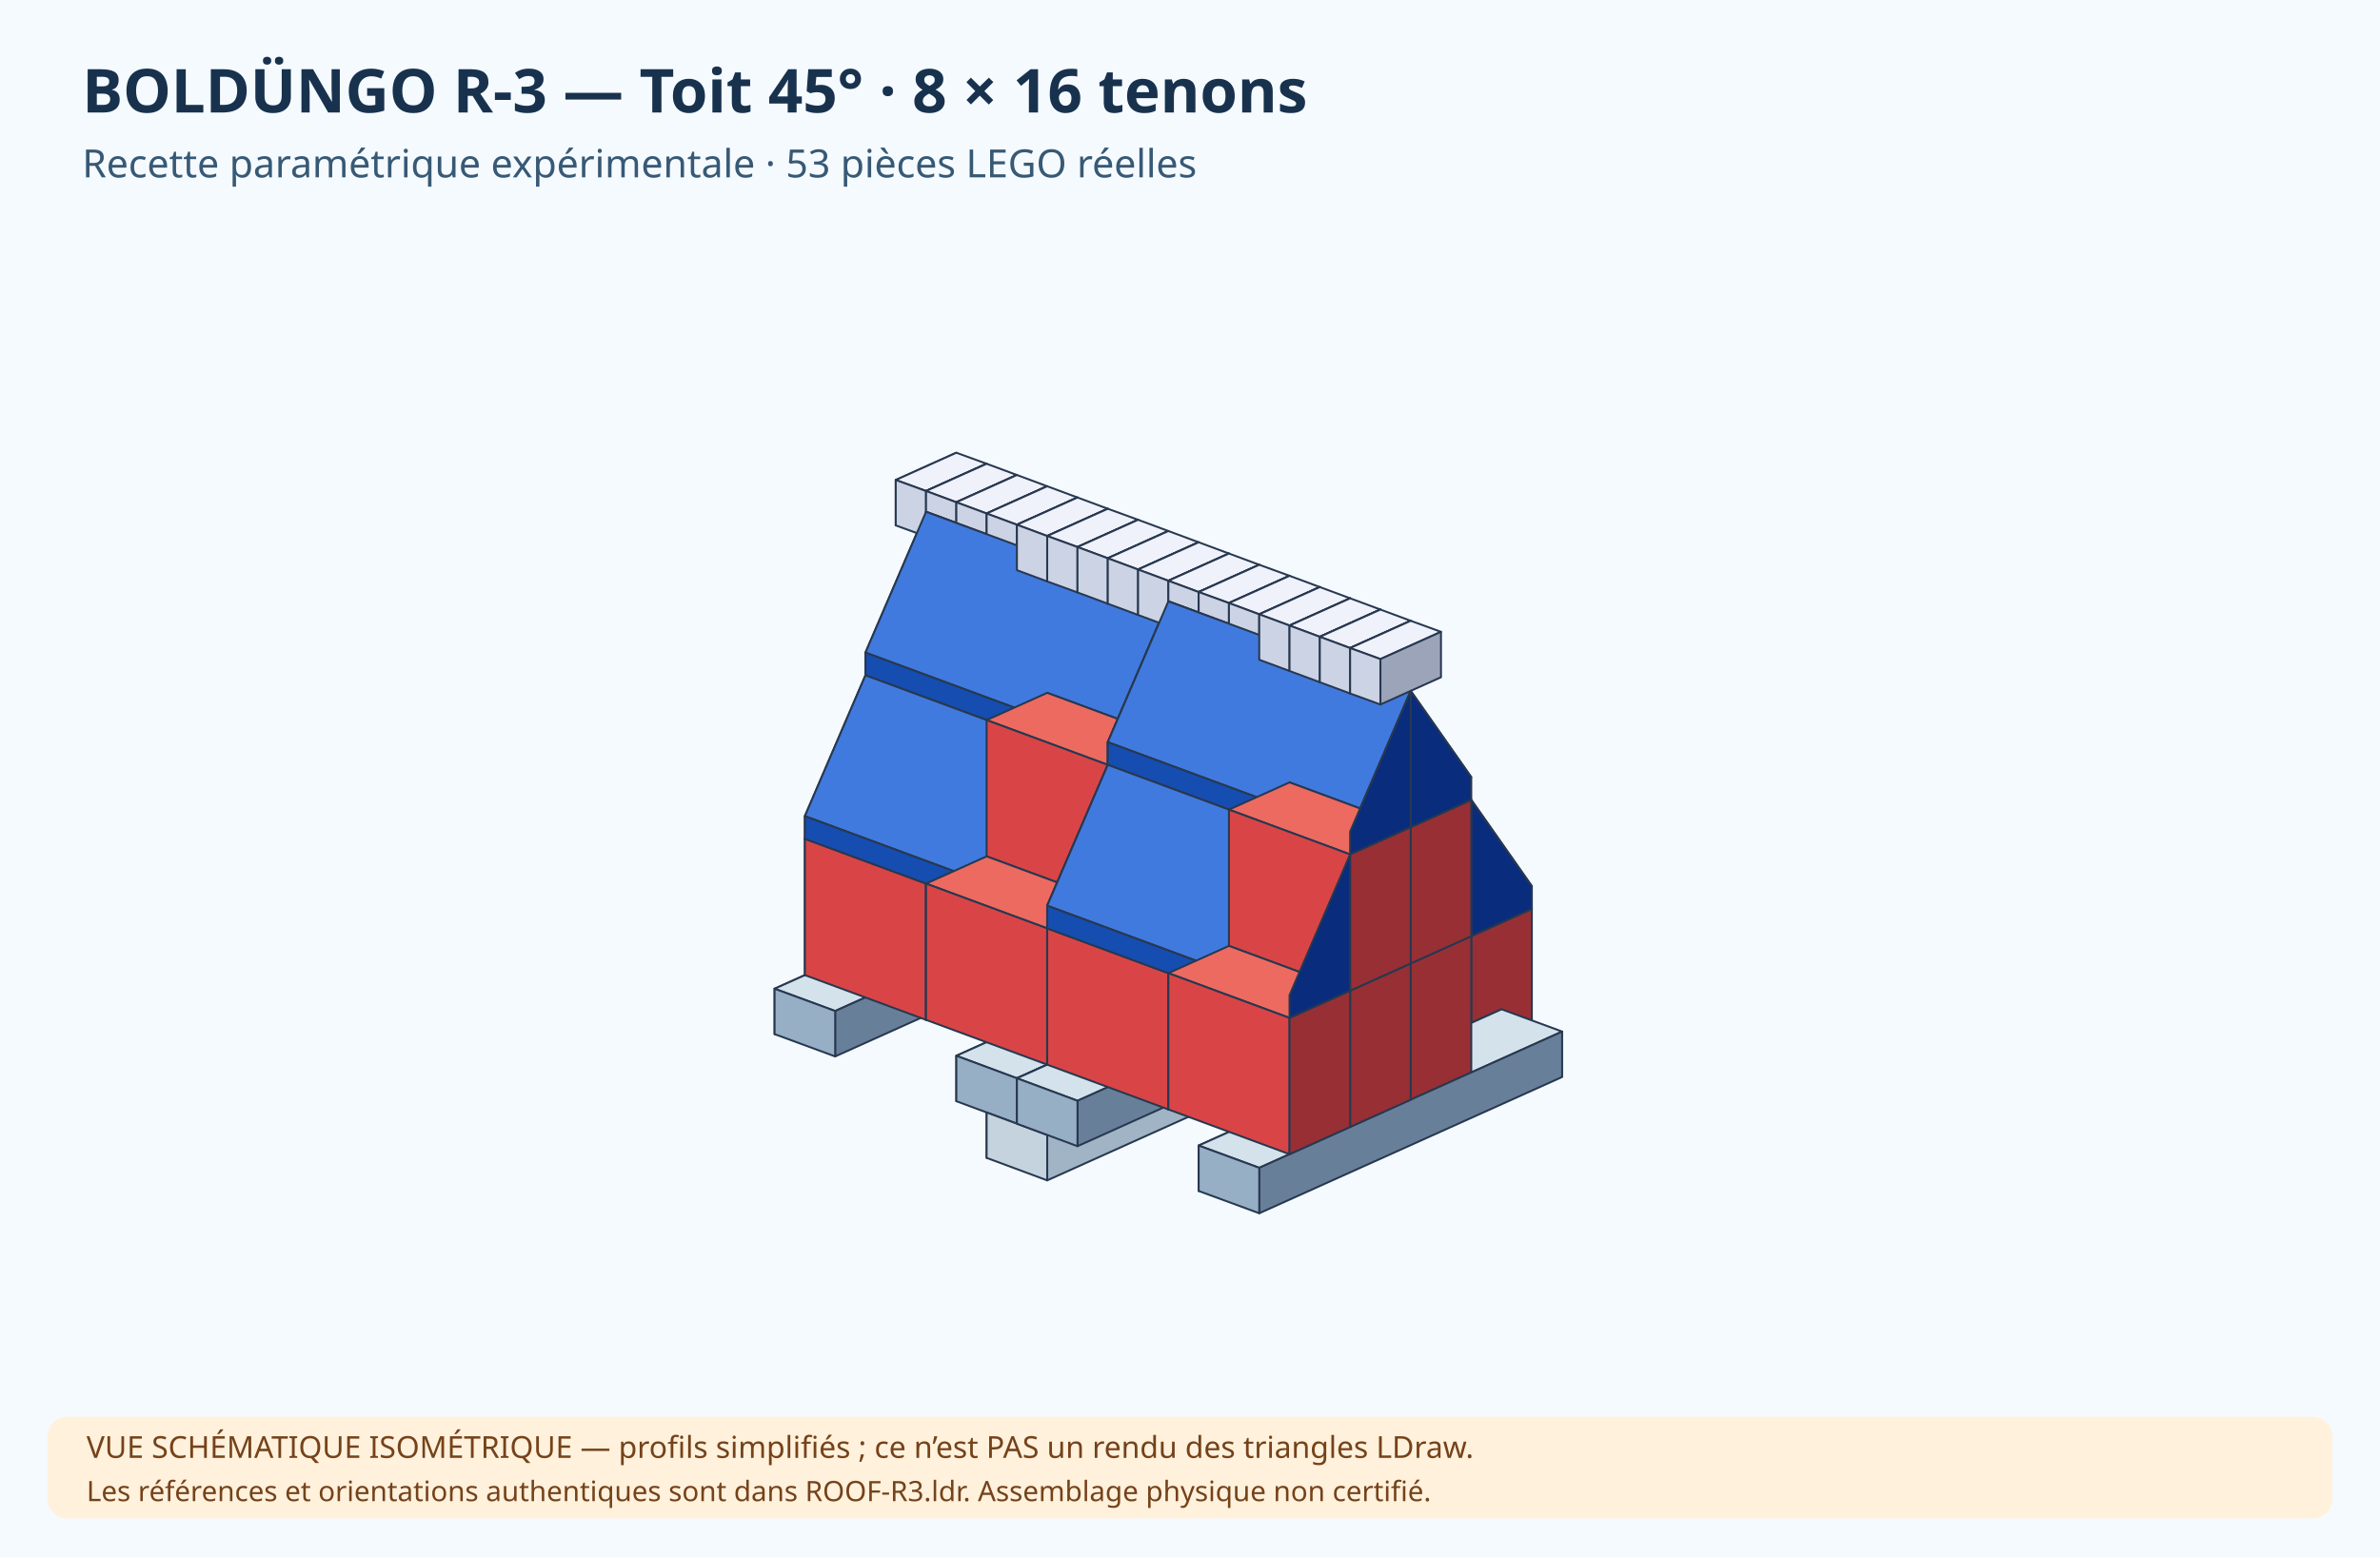
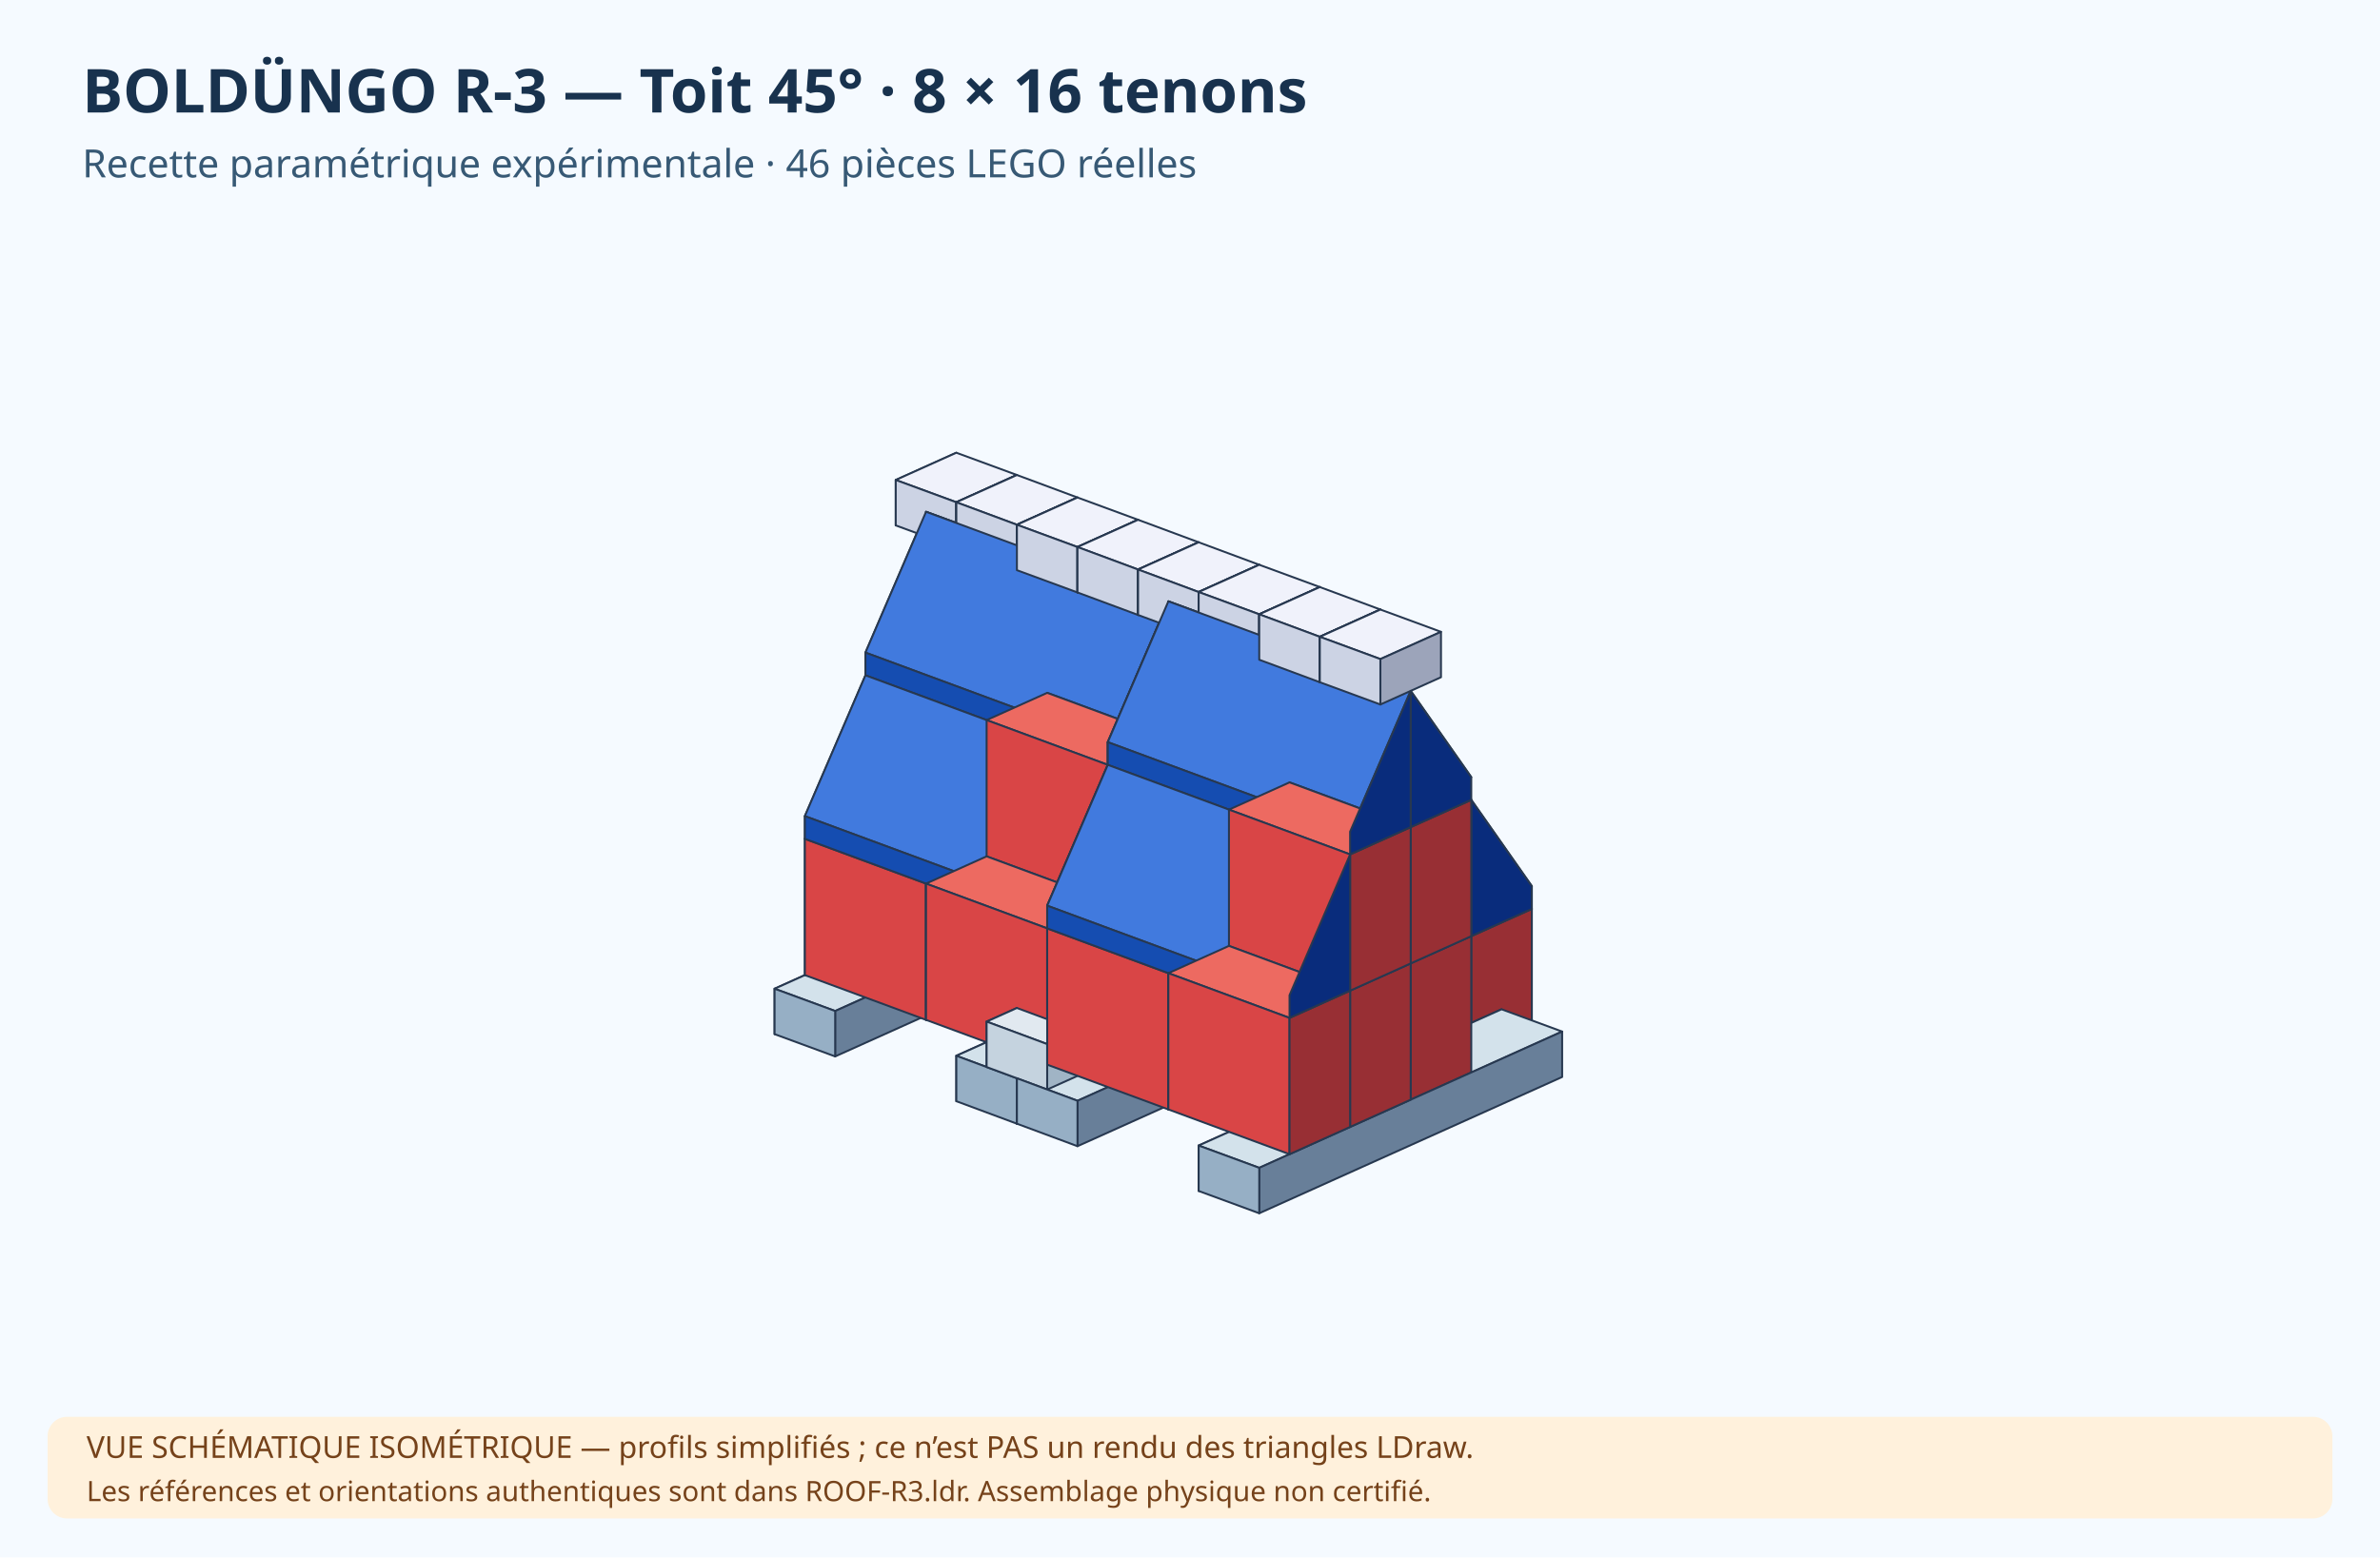
<svg xmlns="http://www.w3.org/2000/svg" width="1100" height="720" viewBox="0 0 1100 720">
  <rect width="1100" height="720" fill="#f5faff" />
  <text x="38" y="52" font-size="28" font-family="sans-serif" fill="#18324e" font-weight="bold">BOLDÜNGO R-3 — Toit 45° · 8 × 16 tenons</text>
-   <text x="38" y="82" font-size="18" font-family="sans-serif" fill="#375975">Recette paramétrique expérimentale · 53 pièces LEGO réelles</text>
+   <text x="38" y="82" font-size="18" font-family="sans-serif" fill="#375975">Recette paramétrique expérimentale · 46 pièces LEGO réelles</text>
  <g stroke-linejoin="round">
    <polygon points="484.0,400.4 456.0,413.0 456.0,350.0 484.0,337.4" fill="#982f34" stroke="#273850" stroke-width="0.9" />
    <polygon points="484.0,337.4 456.0,350.0 456.0,287.0 484.0,326.9" fill="#092c7c" stroke="#273850" stroke-width="0.9" />
    <polygon points="456.0,413.0 428.0,425.6 428.0,362.6 456.0,350.0" fill="#982f34" stroke="#273850" stroke-width="0.9" />
    <polygon points="484.0,337.4 456.0,350.0 512.0,370.7 540.0,358.1" fill="#ed6a61" stroke="#273850" stroke-width="0.9" />
    <polygon points="456.0,350.0 428.0,362.6 428.0,299.6 456.0,287.0" fill="#982f34" stroke="#273850" stroke-width="0.9" />
    <polygon points="456.0,287.0 428.0,299.6 428.0,236.6 456.0,276.5" fill="#092c7c" stroke="#273850" stroke-width="0.9" />
    <polygon points="498.0,415.1 358.0,478.1 358.0,457.1 498.0,394.1" fill="#687f99" stroke="#273850" stroke-width="0.9" />
    <polygon points="456.0,413.0 512.0,433.7 512.0,370.7 456.0,350.0" fill="#d94546" stroke="#273850" stroke-width="0.9" />
    <polygon points="442.0,230.3 414.0,242.9 414.0,221.9 442.0,209.3" fill="#9ca4ba" stroke="#273850" stroke-width="0.9" />
-     <polygon points="442.0,209.3 414.0,221.9 428.0,227.0 456.0,214.4" fill="#f0f2fb" stroke="#273850" stroke-width="0.9" />
    <polygon points="498.0,394.1 358.0,457.1 386.0,467.4 526.0,404.4" fill="#d3e2eb" stroke="#273850" stroke-width="0.9" />
    <polygon points="540.0,421.1 512.0,433.7 512.0,370.7 540.0,358.1" fill="#982f34" stroke="#273850" stroke-width="0.9" />
+     <polygon points="428.0,425.6 400.0,438.2 400.0,375.2 428.0,362.6" fill="#982f34" stroke="#273850" stroke-width="0.9" />
    <polygon points="540.0,421.1 512.0,433.7 512.0,370.7 540.0,358.1" fill="#982f34" stroke="#273850" stroke-width="0.9" />
-     <polygon points="428.0,425.6 400.0,438.2 400.0,375.2 428.0,362.6" fill="#982f34" stroke="#273850" stroke-width="0.9" />
    <polygon points="456.0,350.0 428.0,362.6 484.0,383.3 512.0,370.7" fill="#ed6a61" stroke="#273850" stroke-width="0.9" />
    <polygon points="428.0,362.6 400.0,375.2 400.0,312.2 428.0,299.6" fill="#982f34" stroke="#273850" stroke-width="0.9" />
    <polygon points="484.0,326.9 456.0,287.0 568.0,328.4 596.0,368.3" fill="#417ade" stroke="#273850" stroke-width="0.9" />
    <polygon points="456.0,287.0 428.0,299.6 484.0,320.3 512.0,307.7" fill="#ed6a61" stroke="#273850" stroke-width="0.9" />
    <polygon points="428.0,299.6 400.0,312.2 400.0,301.7 428.0,236.6" fill="#092c7c" stroke="#273850" stroke-width="0.9" />
-     <polygon points="456.0,235.4 428.0,248.0 428.0,227.0 456.0,214.4" fill="#9ca4ba" stroke="#273850" stroke-width="0.9" />
-     <polygon points="456.0,235.4 428.0,248.0 428.0,227.0 456.0,214.4" fill="#9ca4ba" stroke="#273850" stroke-width="0.9" />
-     <polygon points="414.0,242.9 428.0,248.0 428.0,227.0 414.0,221.9" fill="#ccd3e4" stroke="#273850" stroke-width="0.9" />
-     <polygon points="456.0,214.4 428.0,227.0 442.0,232.2 470.0,219.6" fill="#f0f2fb" stroke="#273850" stroke-width="0.9" />
+     <polygon points="442.0,209.3 414.0,221.9 442.0,232.2 470.0,219.6" fill="#f0f2fb" stroke="#273850" stroke-width="0.9" />
    <polygon points="526.0,425.4 386.0,488.4 386.0,467.4 526.0,404.4" fill="#687f99" stroke="#273850" stroke-width="0.9" />
    <polygon points="428.0,425.6 484.0,446.3 484.0,383.3 428.0,362.6" fill="#d94546" stroke="#273850" stroke-width="0.9" />
    <polygon points="428.0,362.6 484.0,383.3 484.0,320.3 428.0,299.6" fill="#d94546" stroke="#273850" stroke-width="0.9" />
    <polygon points="456.0,350.0 568.0,391.4 568.0,328.4 456.0,287.0" fill="#154db1" stroke="#273850" stroke-width="0.9" />
+     <polygon points="414.0,242.9 442.0,253.2 442.0,232.2 414.0,221.9" fill="#ccd3e4" stroke="#273850" stroke-width="0.9" />
    <polygon points="470.0,240.6 442.0,253.2 442.0,232.2 470.0,219.6" fill="#9ca4ba" stroke="#273850" stroke-width="0.9" />
    <polygon points="470.0,240.6 442.0,253.2 442.0,232.2 470.0,219.6" fill="#9ca4ba" stroke="#273850" stroke-width="0.9" />
-     <polygon points="428.0,248.0 442.0,253.2 442.0,232.2 428.0,227.0" fill="#ccd3e4" stroke="#273850" stroke-width="0.9" />
-     <polygon points="470.0,219.6 442.0,232.2 456.0,237.4 484.0,224.8" fill="#f0f2fb" stroke="#273850" stroke-width="0.9" />
-     <polygon points="512.0,433.7 484.0,446.3 484.0,383.3 512.0,370.7" fill="#982f34" stroke="#273850" stroke-width="0.9" />
+     <polygon points="596.0,430.3 582.0,436.6 582.0,415.6 596.0,409.3" fill="#a0b4c5" stroke="#273850" stroke-width="0.9" />
    <polygon points="512.0,433.7 484.0,446.3 484.0,383.3 512.0,370.7" fill="#982f34" stroke="#273850" stroke-width="0.9" />
    <polygon points="400.0,438.2 372.0,450.8 372.0,387.8 400.0,375.2" fill="#982f34" stroke="#273850" stroke-width="0.9" />
+     <polygon points="512.0,433.7 484.0,446.3 484.0,383.3 512.0,370.7" fill="#982f34" stroke="#273850" stroke-width="0.9" />
+     <polygon points="428.0,362.6 400.0,375.2 456.0,395.9 484.0,383.3" fill="#ed6a61" stroke="#273850" stroke-width="0.9" />
    <polygon points="540.0,358.1 512.0,370.7 568.0,391.4 596.0,378.8" fill="#ed6a61" stroke="#273850" stroke-width="0.9" />
-     <polygon points="428.0,362.6 400.0,375.2 456.0,395.9 484.0,383.3" fill="#ed6a61" stroke="#273850" stroke-width="0.9" />
    <polygon points="400.0,375.2 372.0,387.8 372.0,377.3 400.0,312.2" fill="#092c7c" stroke="#273850" stroke-width="0.9" />
    <polygon points="512.0,370.7 484.0,383.3 484.0,320.3 512.0,307.7" fill="#982f34" stroke="#273850" stroke-width="0.9" />
    <polygon points="512.0,370.7 484.0,383.3 484.0,320.3 512.0,307.7" fill="#982f34" stroke="#273850" stroke-width="0.9" />
    <polygon points="428.0,299.6 400.0,312.2 456.0,332.9 484.0,320.3" fill="#ed6a61" stroke="#273850" stroke-width="0.9" />
    <polygon points="456.0,276.5 428.0,236.6 540.0,278.0 568.0,317.9" fill="#417ade" stroke="#273850" stroke-width="0.9" />
-     <polygon points="484.0,245.8 456.0,258.4 456.0,237.4 484.0,224.8" fill="#9ca4ba" stroke="#273850" stroke-width="0.9" />
-     <polygon points="484.0,245.8 456.0,258.4 456.0,237.4 484.0,224.8" fill="#9ca4ba" stroke="#273850" stroke-width="0.9" />
-     <polygon points="442.0,253.2 456.0,258.4 456.0,237.4 442.0,232.2" fill="#ccd3e4" stroke="#273850" stroke-width="0.9" />
-     <polygon points="484.0,224.8 456.0,237.4 470.0,242.6 498.0,230.0" fill="#f0f2fb" stroke="#273850" stroke-width="0.9" />
+     <polygon points="470.0,219.6 442.0,232.2 470.0,242.6 498.0,230.0" fill="#f0f2fb" stroke="#273850" stroke-width="0.9" />
+     <polygon points="596.0,409.3 582.0,415.6 610.0,426.0 624.0,419.7" fill="#e1e9f0" stroke="#273850" stroke-width="0.9" />
+     <polygon points="582.0,436.6 610.0,447.0 610.0,426.0 582.0,415.6" fill="#c5d3df" stroke="#273850" stroke-width="0.9" />
+     <polygon points="400.0,438.2 456.0,458.9 456.0,395.9 400.0,375.2" fill="#d94546" stroke="#273850" stroke-width="0.9" />
    <polygon points="512.0,433.7 568.0,454.4 568.0,391.4 512.0,370.7" fill="#d94546" stroke="#273850" stroke-width="0.9" />
-     <polygon points="400.0,438.2 456.0,458.9 456.0,395.9 400.0,375.2" fill="#d94546" stroke="#273850" stroke-width="0.9" />
    <polygon points="400.0,375.2 456.0,395.9 456.0,332.9 400.0,312.2" fill="#d94546" stroke="#273850" stroke-width="0.9" />
    <polygon points="428.0,299.6 540.0,341.0 540.0,278.0 428.0,236.6" fill="#154db1" stroke="#273850" stroke-width="0.9" />
+     <polygon points="442.0,253.2 470.0,263.6 470.0,242.6 442.0,232.2" fill="#ccd3e4" stroke="#273850" stroke-width="0.9" />
    <polygon points="498.0,251.0 470.0,263.6 470.0,242.6 498.0,230.0" fill="#9ca4ba" stroke="#273850" stroke-width="0.9" />
    <polygon points="498.0,251.0 470.0,263.6 470.0,242.6 498.0,230.0" fill="#9ca4ba" stroke="#273850" stroke-width="0.9" />
-     <polygon points="456.0,258.4 470.0,263.6 470.0,242.6 456.0,237.4" fill="#ccd3e4" stroke="#273850" stroke-width="0.9" />
-     <polygon points="498.0,230.0 470.0,242.6 484.0,247.8 512.0,235.2" fill="#f0f2fb" stroke="#273850" stroke-width="0.9" />
+     <polygon points="624.0,440.7 610.0,447.0 610.0,426.0 624.0,419.7" fill="#a0b4c5" stroke="#273850" stroke-width="0.9" />
+     <polygon points="484.0,446.3 456.0,458.9 456.0,395.9 484.0,383.3" fill="#982f34" stroke="#273850" stroke-width="0.9" />
    <polygon points="596.0,441.8 568.0,454.4 568.0,391.4 596.0,378.8" fill="#982f34" stroke="#273850" stroke-width="0.9" />
    <polygon points="484.0,446.3 456.0,458.9 456.0,395.9 484.0,383.3" fill="#982f34" stroke="#273850" stroke-width="0.9" />
-     <polygon points="484.0,446.3 456.0,458.9 456.0,395.9 484.0,383.3" fill="#982f34" stroke="#273850" stroke-width="0.9" />
    <polygon points="596.0,441.8 568.0,454.4 568.0,391.4 596.0,378.8" fill="#982f34" stroke="#273850" stroke-width="0.9" />
+     <polygon points="400.0,375.2 372.0,387.8 428.0,408.5 456.0,395.9" fill="#ed6a61" stroke="#273850" stroke-width="0.9" />
    <polygon points="512.0,370.7 484.0,383.3 540.0,404.0 568.0,391.4" fill="#ed6a61" stroke="#273850" stroke-width="0.9" />
-     <polygon points="400.0,375.2 372.0,387.8 428.0,408.5 456.0,395.9" fill="#ed6a61" stroke="#273850" stroke-width="0.9" />
    <polygon points="596.0,378.8 568.0,391.4 568.0,328.4 596.0,368.3" fill="#092c7c" stroke="#273850" stroke-width="0.9" />
    <polygon points="596.0,378.8 568.0,391.4 568.0,328.4 596.0,368.3" fill="#092c7c" stroke="#273850" stroke-width="0.9" />
    <polygon points="484.0,383.3 456.0,395.9 456.0,332.9 484.0,320.3" fill="#982f34" stroke="#273850" stroke-width="0.9" />
    <polygon points="484.0,383.3 456.0,395.9 456.0,332.9 484.0,320.3" fill="#982f34" stroke="#273850" stroke-width="0.9" />
    <polygon points="512.0,307.7 484.0,320.3 540.0,341.0 568.0,328.4" fill="#ed6a61" stroke="#273850" stroke-width="0.9" />
    <polygon points="428.0,236.6 400.0,301.7 512.0,343.1 540.0,278.0" fill="#417ade" stroke="#273850" stroke-width="0.9" />
-     <polygon points="512.0,256.2 484.0,268.8 484.0,247.8 512.0,235.2" fill="#9ca4ba" stroke="#273850" stroke-width="0.9" />
-     <polygon points="512.0,256.2 484.0,268.8 484.0,247.8 512.0,235.2" fill="#9ca4ba" stroke="#273850" stroke-width="0.9" />
-     <polygon points="470.0,263.6 484.0,268.8 484.0,247.8 470.0,242.6" fill="#ccd3e4" stroke="#273850" stroke-width="0.9" />
-     <polygon points="512.0,235.2 484.0,247.8 498.0,252.9 526.0,240.3" fill="#f0f2fb" stroke="#273850" stroke-width="0.9" />
+     <polygon points="498.0,230.0 470.0,242.6 498.0,252.9 526.0,240.3" fill="#f0f2fb" stroke="#273850" stroke-width="0.9" />
    <polygon points="358.0,478.1 386.0,488.4 386.0,467.4 358.0,457.1" fill="#96afc5" stroke="#273850" stroke-width="0.9" />
    <polygon points="582.0,446.1 442.0,509.1 442.0,488.1 582.0,425.1" fill="#687f99" stroke="#273850" stroke-width="0.9" />
+     <polygon points="372.0,450.8 428.0,471.5 428.0,408.5 372.0,387.8" fill="#d94546" stroke="#273850" stroke-width="0.9" />
    <polygon points="484.0,446.3 540.0,467.0 540.0,404.0 484.0,383.3" fill="#d94546" stroke="#273850" stroke-width="0.9" />
-     <polygon points="372.0,450.8 428.0,471.5 428.0,408.5 372.0,387.8" fill="#d94546" stroke="#273850" stroke-width="0.9" />
    <polygon points="484.0,383.3 540.0,404.0 540.0,341.0 484.0,320.3" fill="#d94546" stroke="#273850" stroke-width="0.9" />
    <polygon points="400.0,312.2 512.0,353.6 512.0,343.1 400.0,301.7" fill="#154db1" stroke="#273850" stroke-width="0.9" />
+     <polygon points="470.0,263.6 498.0,273.9 498.0,252.9 470.0,242.6" fill="#ccd3e4" stroke="#273850" stroke-width="0.9" />
    <polygon points="526.0,261.3 498.0,273.9 498.0,252.9 526.0,240.3" fill="#9ca4ba" stroke="#273850" stroke-width="0.9" />
    <polygon points="526.0,261.3 498.0,273.9 498.0,252.9 526.0,240.3" fill="#9ca4ba" stroke="#273850" stroke-width="0.9" />
-     <polygon points="484.0,268.8 498.0,273.9 498.0,252.9 484.0,247.8" fill="#ccd3e4" stroke="#273850" stroke-width="0.9" />
-     <polygon points="526.0,240.3 498.0,252.9 512.0,258.1 540.0,245.5" fill="#f0f2fb" stroke="#273850" stroke-width="0.9" />
-     <polygon points="596.0,472.3 456.0,535.3 456.0,514.3 596.0,451.3" fill="#a0b4c5" stroke="#273850" stroke-width="0.9" />
    <polygon points="582.0,425.1 442.0,488.1 470.0,498.5 610.0,435.5" fill="#d3e2eb" stroke="#273850" stroke-width="0.9" />
+     <polygon points="456.0,458.9 428.0,471.5 428.0,408.5 456.0,395.9" fill="#982f34" stroke="#273850" stroke-width="0.9" />
    <polygon points="568.0,454.4 540.0,467.0 540.0,404.0 568.0,391.4" fill="#982f34" stroke="#273850" stroke-width="0.9" />
-     <polygon points="456.0,458.9 428.0,471.5 428.0,408.5 456.0,395.9" fill="#982f34" stroke="#273850" stroke-width="0.9" />
    <polygon points="456.0,458.9 428.0,471.5 428.0,408.5 456.0,395.9" fill="#982f34" stroke="#273850" stroke-width="0.9" />
    <polygon points="568.0,454.4 540.0,467.0 540.0,404.0 568.0,391.4" fill="#982f34" stroke="#273850" stroke-width="0.9" />
    <polygon points="484.0,383.3 456.0,395.9 512.0,416.6 540.0,404.0" fill="#ed6a61" stroke="#273850" stroke-width="0.9" />
    <polygon points="596.0,378.8 568.0,391.4 624.0,412.1 652.0,399.5" fill="#ed6a61" stroke="#273850" stroke-width="0.9" />
    <polygon points="568.0,391.4 540.0,404.0 540.0,341.0 568.0,328.4" fill="#982f34" stroke="#273850" stroke-width="0.9" />
    <polygon points="568.0,391.4 540.0,404.0 540.0,341.0 568.0,328.4" fill="#982f34" stroke="#273850" stroke-width="0.9" />
    <polygon points="400.0,312.2 372.0,377.3 484.0,418.7 512.0,353.6" fill="#417ade" stroke="#273850" stroke-width="0.9" />
    <polygon points="484.0,320.3 456.0,332.9 512.0,353.6 540.0,341.0" fill="#ed6a61" stroke="#273850" stroke-width="0.9" />
    <polygon points="568.0,328.4 540.0,341.0 540.0,278.0 568.0,317.9" fill="#092c7c" stroke="#273850" stroke-width="0.9" />
    <polygon points="568.0,328.4 540.0,341.0 540.0,278.0 568.0,317.9" fill="#092c7c" stroke="#273850" stroke-width="0.9" />
-     <polygon points="540.0,266.5 512.0,279.1 512.0,258.1 540.0,245.5" fill="#9ca4ba" stroke="#273850" stroke-width="0.9" />
-     <polygon points="540.0,266.5 512.0,279.1 512.0,258.1 540.0,245.5" fill="#9ca4ba" stroke="#273850" stroke-width="0.9" />
-     <polygon points="498.0,273.9 512.0,279.1 512.0,258.1 498.0,252.9" fill="#ccd3e4" stroke="#273850" stroke-width="0.9" />
-     <polygon points="540.0,245.5 512.0,258.1 526.0,263.3 554.0,250.7" fill="#f0f2fb" stroke="#273850" stroke-width="0.9" />
-     <polygon points="596.0,451.3 456.0,514.3 484.0,524.7 624.0,461.7" fill="#e1e9f0" stroke="#273850" stroke-width="0.9" />
+     <polygon points="526.0,240.3 498.0,252.9 526.0,263.3 554.0,250.7" fill="#f0f2fb" stroke="#273850" stroke-width="0.9" />
    <polygon points="610.0,456.5 470.0,519.5 470.0,498.5 610.0,435.5" fill="#687f99" stroke="#273850" stroke-width="0.9" />
    <polygon points="610.0,456.5 470.0,519.5 470.0,498.5 610.0,435.5" fill="#687f99" stroke="#273850" stroke-width="0.9" />
    <polygon points="456.0,458.9 512.0,479.6 512.0,416.6 456.0,395.9" fill="#d94546" stroke="#273850" stroke-width="0.9" />
    <polygon points="568.0,454.4 624.0,475.1 624.0,412.1 568.0,391.4" fill="#d94546" stroke="#273850" stroke-width="0.9" />
    <polygon points="372.0,387.8 484.0,429.2 484.0,418.7 372.0,377.3" fill="#154db1" stroke="#273850" stroke-width="0.9" />
    <polygon points="456.0,395.9 512.0,416.6 512.0,353.6 456.0,332.9" fill="#d94546" stroke="#273850" stroke-width="0.9" />
+     <polygon points="498.0,273.9 526.0,284.3 526.0,263.3 498.0,252.9" fill="#ccd3e4" stroke="#273850" stroke-width="0.9" />
    <polygon points="554.0,271.7 526.0,284.3 526.0,263.3 554.0,250.7" fill="#9ca4ba" stroke="#273850" stroke-width="0.9" />
    <polygon points="554.0,271.7 526.0,284.3 526.0,263.3 554.0,250.7" fill="#9ca4ba" stroke="#273850" stroke-width="0.9" />
-     <polygon points="512.0,279.1 526.0,284.3 526.0,263.3 512.0,258.1" fill="#ccd3e4" stroke="#273850" stroke-width="0.9" />
-     <polygon points="554.0,250.7 526.0,263.3 540.0,268.5 568.0,255.9" fill="#f0f2fb" stroke="#273850" stroke-width="0.9" />
-     <polygon points="624.0,482.7 484.0,545.7 484.0,524.7 624.0,461.7" fill="#a0b4c5" stroke="#273850" stroke-width="0.9" />
    <polygon points="610.0,435.5 470.0,498.5 498.0,508.9 638.0,445.9" fill="#d3e2eb" stroke="#273850" stroke-width="0.9" />
    <polygon points="540.0,467.0 512.0,479.6 512.0,416.6 540.0,404.0" fill="#982f34" stroke="#273850" stroke-width="0.9" />
    <polygon points="652.0,462.5 624.0,475.1 624.0,412.1 652.0,399.5" fill="#982f34" stroke="#273850" stroke-width="0.9" />
+     <polygon points="540.0,467.0 512.0,479.6 512.0,416.6 540.0,404.0" fill="#982f34" stroke="#273850" stroke-width="0.9" />
    <polygon points="652.0,462.5 624.0,475.1 624.0,412.1 652.0,399.5" fill="#982f34" stroke="#273850" stroke-width="0.9" />
-     <polygon points="540.0,467.0 512.0,479.6 512.0,416.6 540.0,404.0" fill="#982f34" stroke="#273850" stroke-width="0.9" />
    <polygon points="456.0,395.9 428.0,408.5 484.0,429.2 512.0,416.6" fill="#ed6a61" stroke="#273850" stroke-width="0.9" />
    <polygon points="568.0,391.4 540.0,404.0 596.0,424.7 624.0,412.1" fill="#ed6a61" stroke="#273850" stroke-width="0.9" />
    <polygon points="540.0,404.0 512.0,416.6 512.0,353.6 540.0,341.0" fill="#982f34" stroke="#273850" stroke-width="0.9" />
    <polygon points="540.0,404.0 512.0,416.6 512.0,353.6 540.0,341.0" fill="#982f34" stroke="#273850" stroke-width="0.9" />
    <polygon points="596.0,368.3 568.0,328.4 680.0,369.8 708.0,409.7" fill="#417ade" stroke="#273850" stroke-width="0.9" />
    <polygon points="568.0,328.4 540.0,341.0 596.0,361.7 624.0,349.1" fill="#ed6a61" stroke="#273850" stroke-width="0.9" />
    <polygon points="540.0,341.0 512.0,353.6 512.0,343.1 540.0,278.0" fill="#092c7c" stroke="#273850" stroke-width="0.9" />
    <polygon points="540.0,341.0 512.0,353.6 512.0,343.1 540.0,278.0" fill="#092c7c" stroke="#273850" stroke-width="0.9" />
-     <polygon points="568.0,276.9 540.0,289.5 540.0,268.5 568.0,255.9" fill="#9ca4ba" stroke="#273850" stroke-width="0.9" />
-     <polygon points="568.0,276.9 540.0,289.5 540.0,268.5 568.0,255.9" fill="#9ca4ba" stroke="#273850" stroke-width="0.9" />
-     <polygon points="526.0,284.3 540.0,289.5 540.0,268.5 526.0,263.3" fill="#ccd3e4" stroke="#273850" stroke-width="0.9" />
-     <polygon points="568.0,255.9 540.0,268.5 554.0,273.7 582.0,261.1" fill="#f0f2fb" stroke="#273850" stroke-width="0.9" />
+     <polygon points="554.0,250.7 526.0,263.3 554.0,273.7 582.0,261.1" fill="#f0f2fb" stroke="#273850" stroke-width="0.9" />
    <polygon points="638.0,466.9 498.0,529.9 498.0,508.9 638.0,445.9" fill="#687f99" stroke="#273850" stroke-width="0.9" />
    <polygon points="428.0,471.5 484.0,492.2 484.0,429.2 428.0,408.5" fill="#d94546" stroke="#273850" stroke-width="0.9" />
    <polygon points="540.0,467.0 596.0,487.7 596.0,424.7 540.0,404.0" fill="#d94546" stroke="#273850" stroke-width="0.9" />
    <polygon points="540.0,404.0 596.0,424.7 596.0,361.7 540.0,341.0" fill="#d94546" stroke="#273850" stroke-width="0.9" />
    <polygon points="568.0,391.4 680.0,432.8 680.0,369.8 568.0,328.4" fill="#154db1" stroke="#273850" stroke-width="0.9" />
+     <polygon points="526.0,284.3 554.0,294.7 554.0,273.7 526.0,263.3" fill="#ccd3e4" stroke="#273850" stroke-width="0.9" />
    <polygon points="582.0,282.1 554.0,294.7 554.0,273.7 582.0,261.1" fill="#9ca4ba" stroke="#273850" stroke-width="0.9" />
    <polygon points="582.0,282.1 554.0,294.7 554.0,273.7 582.0,261.1" fill="#9ca4ba" stroke="#273850" stroke-width="0.9" />
-     <polygon points="540.0,289.5 554.0,294.7 554.0,273.7 540.0,268.5" fill="#ccd3e4" stroke="#273850" stroke-width="0.9" />
-     <polygon points="582.0,261.1 554.0,273.7 568.0,278.8 596.0,266.2" fill="#f0f2fb" stroke="#273850" stroke-width="0.9" />
    <polygon points="512.0,479.6 484.0,492.2 484.0,429.2 512.0,416.6" fill="#982f34" stroke="#273850" stroke-width="0.9" />
    <polygon points="624.0,475.1 596.0,487.7 596.0,424.7 624.0,412.1" fill="#982f34" stroke="#273850" stroke-width="0.9" />
+     <polygon points="512.0,479.6 484.0,492.2 484.0,429.2 512.0,416.6" fill="#982f34" stroke="#273850" stroke-width="0.9" />
    <polygon points="624.0,475.1 596.0,487.7 596.0,424.7 624.0,412.1" fill="#982f34" stroke="#273850" stroke-width="0.9" />
-     <polygon points="512.0,479.6 484.0,492.2 484.0,429.2 512.0,416.6" fill="#982f34" stroke="#273850" stroke-width="0.9" />
+     <polygon points="540.0,404.0 512.0,416.6 568.0,437.3 596.0,424.7" fill="#ed6a61" stroke="#273850" stroke-width="0.9" />
    <polygon points="652.0,399.5 624.0,412.1 680.0,432.8 708.0,420.2" fill="#ed6a61" stroke="#273850" stroke-width="0.9" />
-     <polygon points="540.0,404.0 512.0,416.6 568.0,437.3 596.0,424.7" fill="#ed6a61" stroke="#273850" stroke-width="0.9" />
    <polygon points="512.0,416.6 484.0,429.2 484.0,418.7 512.0,353.6" fill="#092c7c" stroke="#273850" stroke-width="0.9" />
    <polygon points="512.0,416.6 484.0,429.2 484.0,418.7 512.0,353.6" fill="#092c7c" stroke="#273850" stroke-width="0.9" />
    <polygon points="624.0,412.1 596.0,424.7 596.0,361.7 624.0,349.1" fill="#982f34" stroke="#273850" stroke-width="0.9" />
    <polygon points="624.0,412.1 596.0,424.7 596.0,361.7 624.0,349.1" fill="#982f34" stroke="#273850" stroke-width="0.9" />
    <polygon points="540.0,341.0 512.0,353.6 568.0,374.3 596.0,361.7" fill="#ed6a61" stroke="#273850" stroke-width="0.9" />
    <polygon points="568.0,317.9 540.0,278.0 652.0,319.4 680.0,359.3" fill="#417ade" stroke="#273850" stroke-width="0.9" />
-     <polygon points="596.0,287.2 568.0,299.8 568.0,278.8 596.0,266.2" fill="#9ca4ba" stroke="#273850" stroke-width="0.9" />
-     <polygon points="596.0,287.2 568.0,299.8 568.0,278.8 596.0,266.2" fill="#9ca4ba" stroke="#273850" stroke-width="0.9" />
-     <polygon points="554.0,294.7 568.0,299.8 568.0,278.8 554.0,273.7" fill="#ccd3e4" stroke="#273850" stroke-width="0.9" />
-     <polygon points="596.0,266.2 568.0,278.8 582.0,284.0 610.0,271.4" fill="#f0f2fb" stroke="#273850" stroke-width="0.9" />
+     <polygon points="582.0,261.1 554.0,273.7 582.0,284.0 610.0,271.4" fill="#f0f2fb" stroke="#273850" stroke-width="0.9" />
+     <polygon points="470.0,487.0 456.0,493.3 456.0,472.3 470.0,466.0" fill="#a0b4c5" stroke="#273850" stroke-width="0.9" />
    <polygon points="442.0,509.1 470.0,519.5 470.0,498.5 442.0,488.1" fill="#96afc5" stroke="#273850" stroke-width="0.9" />
+     <polygon points="512.0,479.6 568.0,500.3 568.0,437.3 512.0,416.6" fill="#d94546" stroke="#273850" stroke-width="0.9" />
    <polygon points="624.0,475.1 680.0,495.8 680.0,432.8 624.0,412.1" fill="#d94546" stroke="#273850" stroke-width="0.9" />
-     <polygon points="512.0,479.6 568.0,500.3 568.0,437.3 512.0,416.6" fill="#d94546" stroke="#273850" stroke-width="0.9" />
    <polygon points="512.0,416.6 568.0,437.3 568.0,374.3 512.0,353.6" fill="#d94546" stroke="#273850" stroke-width="0.9" />
    <polygon points="540.0,341.0 652.0,382.4 652.0,319.4 540.0,278.0" fill="#154db1" stroke="#273850" stroke-width="0.9" />
+     <polygon points="554.0,294.7 582.0,305.0 582.0,284.0 554.0,273.7" fill="#ccd3e4" stroke="#273850" stroke-width="0.9" />
    <polygon points="610.0,292.4 582.0,305.0 582.0,284.0 610.0,271.4" fill="#9ca4ba" stroke="#273850" stroke-width="0.9" />
    <polygon points="610.0,292.4 582.0,305.0 582.0,284.0 610.0,271.4" fill="#9ca4ba" stroke="#273850" stroke-width="0.9" />
-     <polygon points="568.0,299.8 582.0,305.0 582.0,284.0 568.0,278.8" fill="#ccd3e4" stroke="#273850" stroke-width="0.9" />
-     <polygon points="610.0,271.4 582.0,284.0 596.0,289.2 624.0,276.6" fill="#f0f2fb" stroke="#273850" stroke-width="0.9" />
-     <polygon points="456.0,535.3 484.0,545.7 484.0,524.7 456.0,514.3" fill="#c5d3df" stroke="#273850" stroke-width="0.9" />
+     <polygon points="470.0,466.0 456.0,472.3 484.0,482.7 498.0,476.4" fill="#e1e9f0" stroke="#273850" stroke-width="0.9" />
+     <polygon points="456.0,493.3 484.0,503.7 484.0,482.7 456.0,472.3" fill="#c5d3df" stroke="#273850" stroke-width="0.9" />
+     <polygon points="596.0,487.7 568.0,500.3 568.0,437.3 596.0,424.7" fill="#982f34" stroke="#273850" stroke-width="0.9" />
    <polygon points="708.0,483.2 680.0,495.8 680.0,432.8 708.0,420.2" fill="#982f34" stroke="#273850" stroke-width="0.9" />
    <polygon points="596.0,487.7 568.0,500.3 568.0,437.3 596.0,424.7" fill="#982f34" stroke="#273850" stroke-width="0.9" />
-     <polygon points="596.0,487.7 568.0,500.3 568.0,437.3 596.0,424.7" fill="#982f34" stroke="#273850" stroke-width="0.9" />
+     <polygon points="512.0,416.6 484.0,429.2 540.0,449.9 568.0,437.3" fill="#ed6a61" stroke="#273850" stroke-width="0.9" />
    <polygon points="624.0,412.1 596.0,424.7 652.0,445.4 680.0,432.8" fill="#ed6a61" stroke="#273850" stroke-width="0.9" />
-     <polygon points="512.0,416.6 484.0,429.2 540.0,449.9 568.0,437.3" fill="#ed6a61" stroke="#273850" stroke-width="0.9" />
    <polygon points="708.0,420.2 680.0,432.8 680.0,369.8 708.0,409.7" fill="#092c7c" stroke="#273850" stroke-width="0.9" />
    <polygon points="596.0,424.7 568.0,437.3 568.0,374.3 596.0,361.7" fill="#982f34" stroke="#273850" stroke-width="0.9" />
    <polygon points="596.0,424.7 568.0,437.3 568.0,374.3 596.0,361.7" fill="#982f34" stroke="#273850" stroke-width="0.9" />
    <polygon points="624.0,349.1 596.0,361.7 652.0,382.4 680.0,369.8" fill="#ed6a61" stroke="#273850" stroke-width="0.9" />
    <polygon points="540.0,278.0 512.0,343.1 624.0,384.5 652.0,319.4" fill="#417ade" stroke="#273850" stroke-width="0.9" />
-     <polygon points="624.0,297.6 596.0,310.2 596.0,289.2 624.0,276.6" fill="#9ca4ba" stroke="#273850" stroke-width="0.9" />
-     <polygon points="624.0,297.6 596.0,310.2 596.0,289.2 624.0,276.6" fill="#9ca4ba" stroke="#273850" stroke-width="0.9" />
-     <polygon points="582.0,305.0 596.0,310.2 596.0,289.2 582.0,284.0" fill="#ccd3e4" stroke="#273850" stroke-width="0.9" />
-     <polygon points="624.0,276.6 596.0,289.2 610.0,294.4 638.0,281.8" fill="#f0f2fb" stroke="#273850" stroke-width="0.9" />
+     <polygon points="610.0,271.4 582.0,284.0 610.0,294.4 638.0,281.8" fill="#f0f2fb" stroke="#273850" stroke-width="0.9" />
+     <polygon points="498.0,497.4 484.0,503.7 484.0,482.7 498.0,476.4" fill="#a0b4c5" stroke="#273850" stroke-width="0.9" />
    <polygon points="470.0,519.5 498.0,529.9 498.0,508.9 470.0,498.5" fill="#96afc5" stroke="#273850" stroke-width="0.9" />
    <polygon points="694.0,487.6 554.0,550.6 554.0,529.6 694.0,466.6" fill="#687f99" stroke="#273850" stroke-width="0.9" />
+     <polygon points="484.0,492.2 540.0,512.9 540.0,449.9 484.0,429.2" fill="#d94546" stroke="#273850" stroke-width="0.9" />
    <polygon points="596.0,487.7 652.0,508.4 652.0,445.4 596.0,424.7" fill="#d94546" stroke="#273850" stroke-width="0.9" />
-     <polygon points="484.0,492.2 540.0,512.9 540.0,449.9 484.0,429.2" fill="#d94546" stroke="#273850" stroke-width="0.9" />
    <polygon points="596.0,424.7 652.0,445.4 652.0,382.4 596.0,361.7" fill="#d94546" stroke="#273850" stroke-width="0.9" />
    <polygon points="512.0,353.6 624.0,395.0 624.0,384.5 512.0,343.1" fill="#154db1" stroke="#273850" stroke-width="0.9" />
+     <polygon points="582.0,305.0 610.0,315.4 610.0,294.4 582.0,284.0" fill="#ccd3e4" stroke="#273850" stroke-width="0.9" />
    <polygon points="638.0,302.8 610.0,315.4 610.0,294.4 638.0,281.8" fill="#9ca4ba" stroke="#273850" stroke-width="0.9" />
    <polygon points="638.0,302.8 610.0,315.4 610.0,294.4 638.0,281.8" fill="#9ca4ba" stroke="#273850" stroke-width="0.9" />
-     <polygon points="596.0,310.2 610.0,315.4 610.0,294.4 596.0,289.2" fill="#ccd3e4" stroke="#273850" stroke-width="0.9" />
-     <polygon points="638.0,281.8 610.0,294.4 624.0,299.6 652.0,287.0" fill="#f0f2fb" stroke="#273850" stroke-width="0.9" />
    <polygon points="694.0,466.6 554.0,529.6 582.0,539.9 722.0,476.9" fill="#d3e2eb" stroke="#273850" stroke-width="0.9" />
+     <polygon points="568.0,500.3 540.0,512.9 540.0,449.9 568.0,437.3" fill="#982f34" stroke="#273850" stroke-width="0.9" />
    <polygon points="680.0,495.8 652.0,508.4 652.0,445.4 680.0,432.8" fill="#982f34" stroke="#273850" stroke-width="0.9" />
-     <polygon points="568.0,500.3 540.0,512.9 540.0,449.9 568.0,437.3" fill="#982f34" stroke="#273850" stroke-width="0.9" />
    <polygon points="568.0,500.3 540.0,512.9 540.0,449.9 568.0,437.3" fill="#982f34" stroke="#273850" stroke-width="0.9" />
    <polygon points="596.0,424.7 568.0,437.3 624.0,458.0 652.0,445.4" fill="#ed6a61" stroke="#273850" stroke-width="0.9" />
    <polygon points="680.0,432.8 652.0,445.4 652.0,382.4 680.0,369.8" fill="#982f34" stroke="#273850" stroke-width="0.9" />
    <polygon points="512.0,353.6 484.0,418.7 596.0,460.1 624.0,395.0" fill="#417ade" stroke="#273850" stroke-width="0.9" />
    <polygon points="596.0,361.7 568.0,374.3 624.0,395.0 652.0,382.4" fill="#ed6a61" stroke="#273850" stroke-width="0.9" />
    <polygon points="680.0,369.8 652.0,382.4 652.0,319.4 680.0,359.3" fill="#092c7c" stroke="#273850" stroke-width="0.9" />
-     <polygon points="652.0,308.0 624.0,320.6 624.0,299.6 652.0,287.0" fill="#9ca4ba" stroke="#273850" stroke-width="0.9" />
-     <polygon points="652.0,308.0 624.0,320.6 624.0,299.6 652.0,287.0" fill="#9ca4ba" stroke="#273850" stroke-width="0.9" />
-     <polygon points="610.0,315.4 624.0,320.6 624.0,299.6 610.0,294.4" fill="#ccd3e4" stroke="#273850" stroke-width="0.9" />
-     <polygon points="652.0,287.0 624.0,299.6 638.0,304.7 666.0,292.1" fill="#f0f2fb" stroke="#273850" stroke-width="0.9" />
+     <polygon points="638.0,281.8 610.0,294.4 638.0,304.7 666.0,292.1" fill="#f0f2fb" stroke="#273850" stroke-width="0.9" />
    <polygon points="722.0,497.9 582.0,560.9 582.0,539.9 722.0,476.9" fill="#687f99" stroke="#273850" stroke-width="0.9" />
    <polygon points="568.0,500.3 624.0,521.0 624.0,458.0 568.0,437.3" fill="#d94546" stroke="#273850" stroke-width="0.9" />
    <polygon points="484.0,429.2 596.0,470.6 596.0,460.1 484.0,418.7" fill="#154db1" stroke="#273850" stroke-width="0.9" />
    <polygon points="568.0,437.3 624.0,458.0 624.0,395.0 568.0,374.3" fill="#d94546" stroke="#273850" stroke-width="0.9" />
+     <polygon points="610.0,315.4 638.0,325.7 638.0,304.7 610.0,294.4" fill="#ccd3e4" stroke="#273850" stroke-width="0.9" />
    <polygon points="666.0,313.1 638.0,325.7 638.0,304.7 666.0,292.1" fill="#9ca4ba" stroke="#273850" stroke-width="0.9" />
-     <polygon points="624.0,320.6 638.0,325.7 638.0,304.7 624.0,299.6" fill="#ccd3e4" stroke="#273850" stroke-width="0.9" />
    <polygon points="652.0,508.4 624.0,521.0 624.0,458.0 652.0,445.4" fill="#982f34" stroke="#273850" stroke-width="0.9" />
    <polygon points="568.0,437.3 540.0,449.9 596.0,470.6 624.0,458.0" fill="#ed6a61" stroke="#273850" stroke-width="0.9" />
    <polygon points="652.0,445.4 624.0,458.0 624.0,395.0 652.0,382.4" fill="#982f34" stroke="#273850" stroke-width="0.9" />
    <polygon points="652.0,382.4 624.0,395.0 624.0,384.5 652.0,319.4" fill="#092c7c" stroke="#273850" stroke-width="0.9" />
    <polygon points="540.0,512.9 596.0,533.6 596.0,470.6 540.0,449.9" fill="#d94546" stroke="#273850" stroke-width="0.9" />
    <polygon points="624.0,521.0 596.0,533.6 596.0,470.6 624.0,458.0" fill="#982f34" stroke="#273850" stroke-width="0.9" />
    <polygon points="624.0,458.0 596.0,470.6 596.0,460.1 624.0,395.0" fill="#092c7c" stroke="#273850" stroke-width="0.9" />
    <polygon points="554.0,550.6 582.0,560.9 582.0,539.9 554.0,529.6" fill="#96afc5" stroke="#273850" stroke-width="0.9" />
  </g>
  <rect x="22" y="655" width="1056" height="47" rx="9" fill="#fff1dc" />
  <text x="40" y="674" font-family="sans-serif" font-size="14" fill="#75421a">VUE SCHÉMATIQUE ISOMÉTRIQUE — profils simplifiés ; ce n’est PAS un rendu des triangles LDraw.</text>
  <text x="40" y="694" font-family="sans-serif" font-size="13" fill="#75421a">Les références et orientations authentiques sont dans ROOF-R3.ldr. Assemblage physique non certifié.</text>
</svg>
